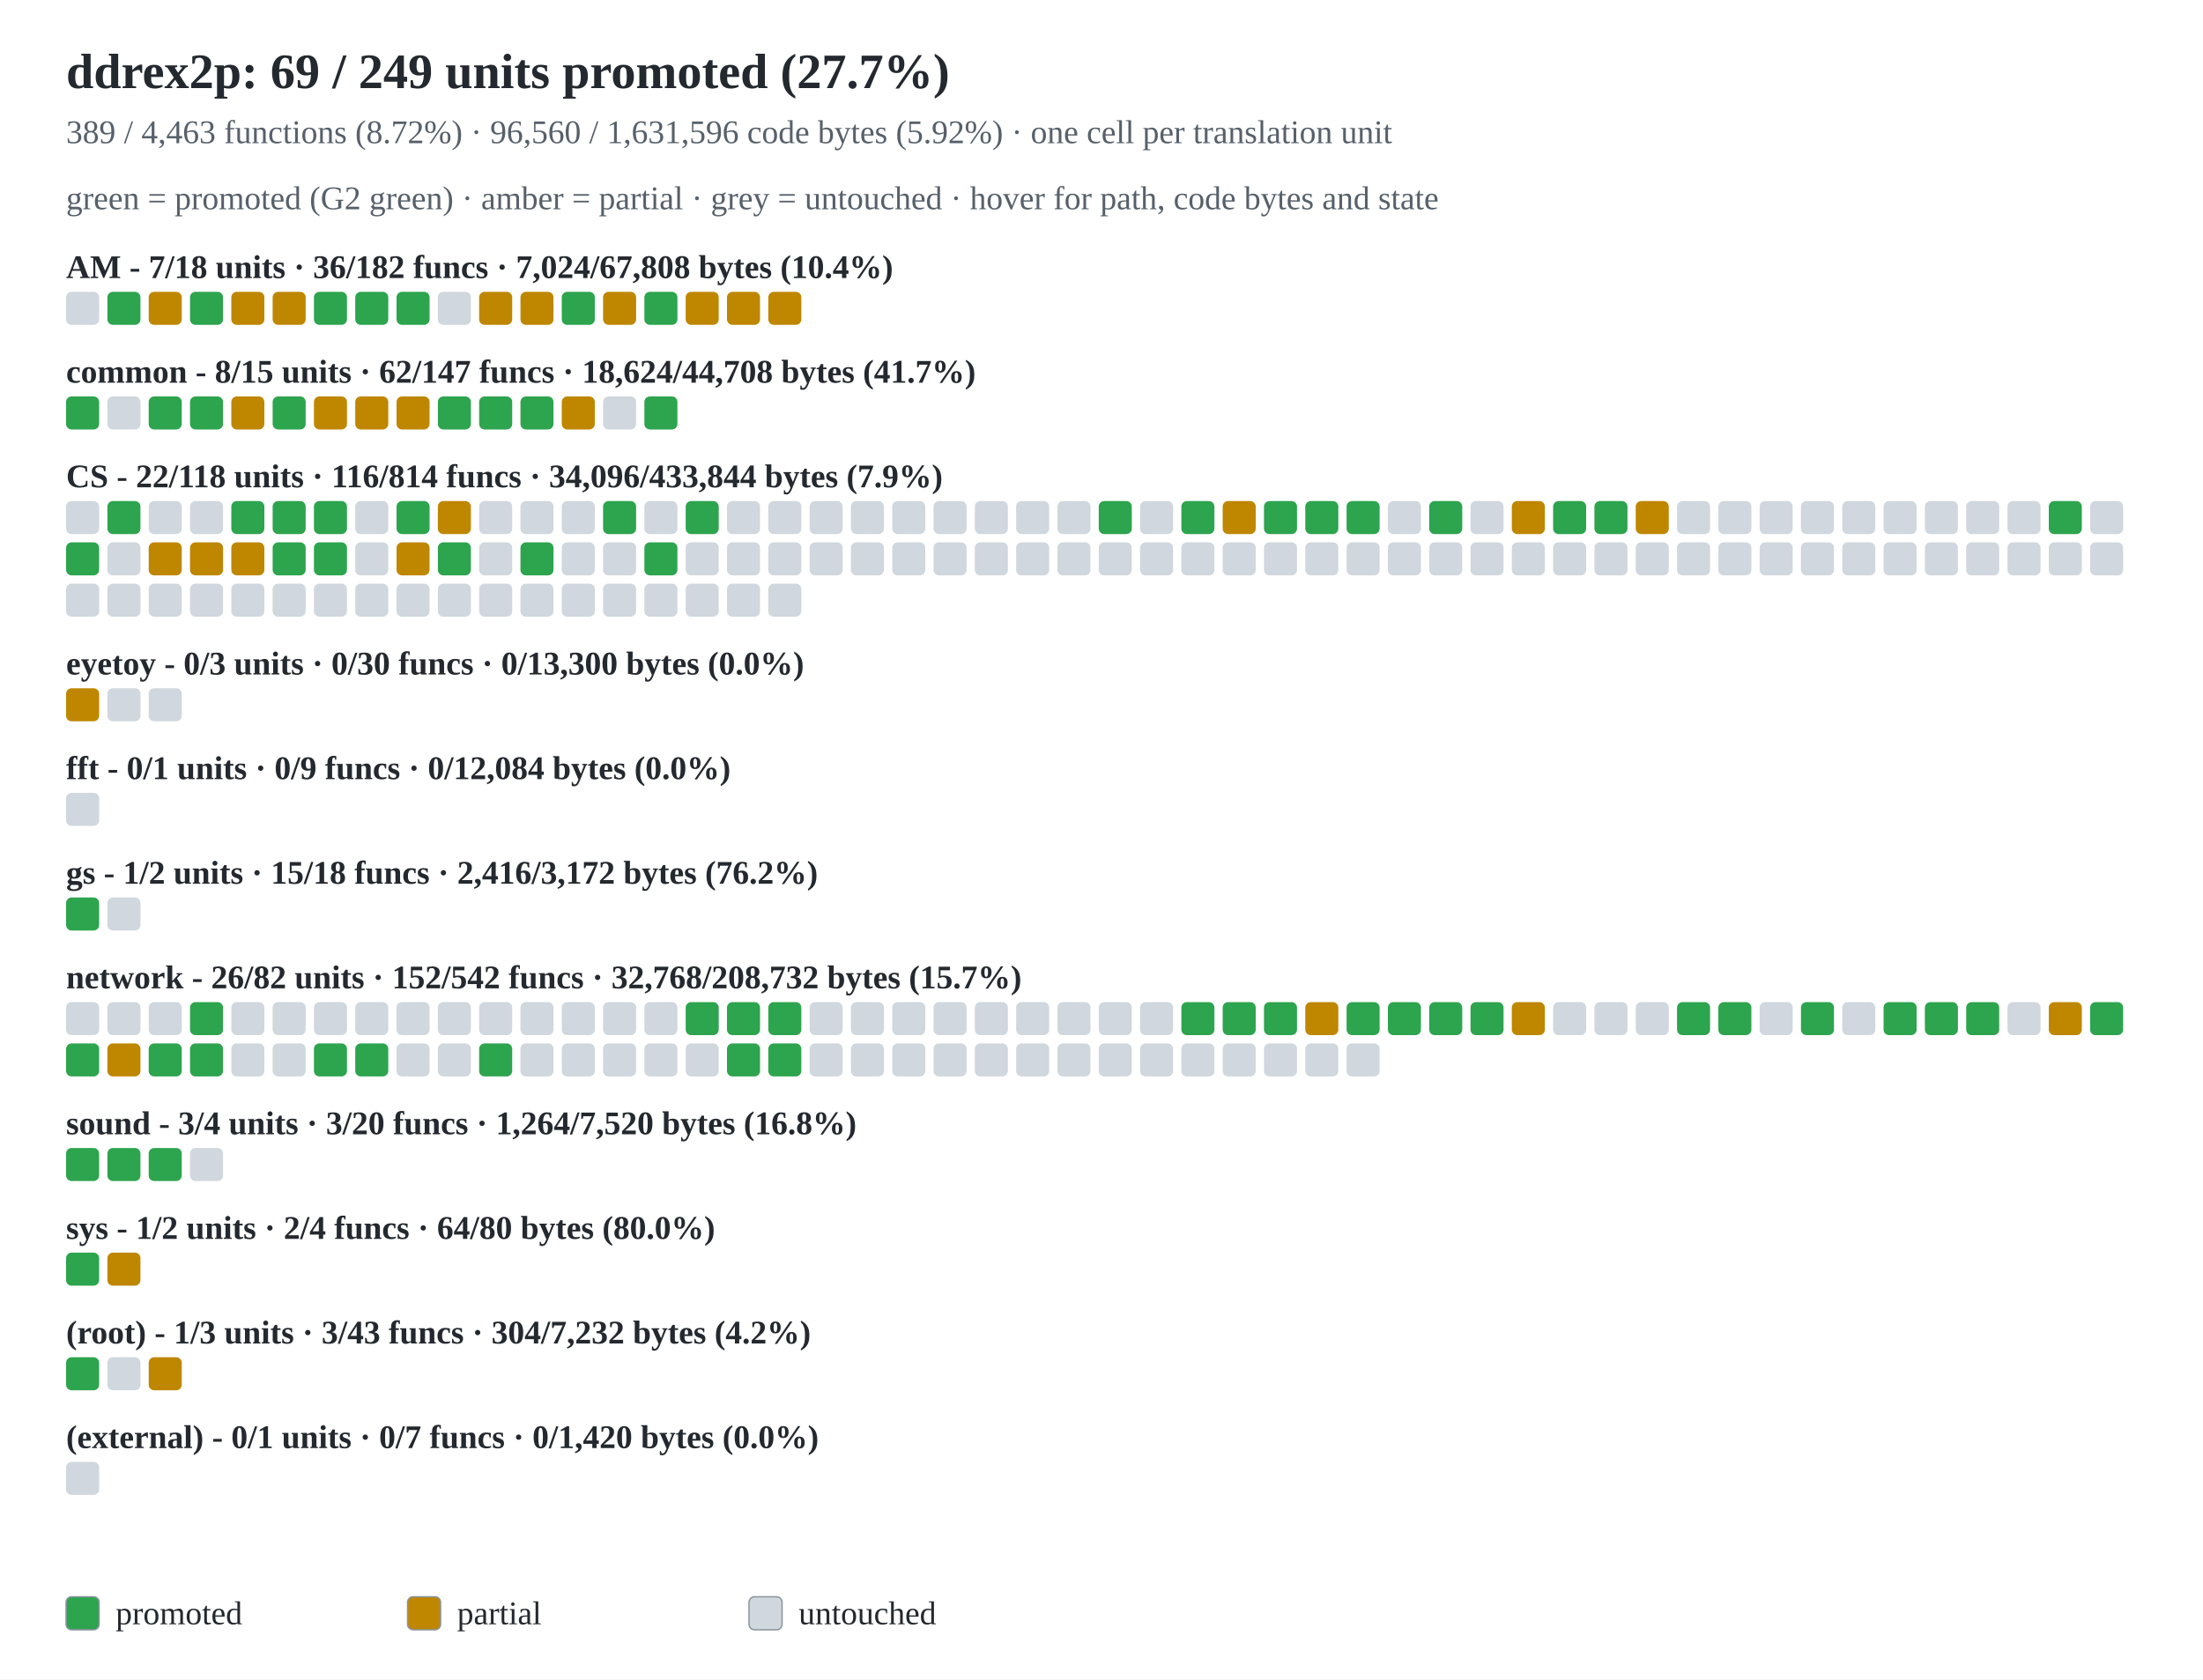
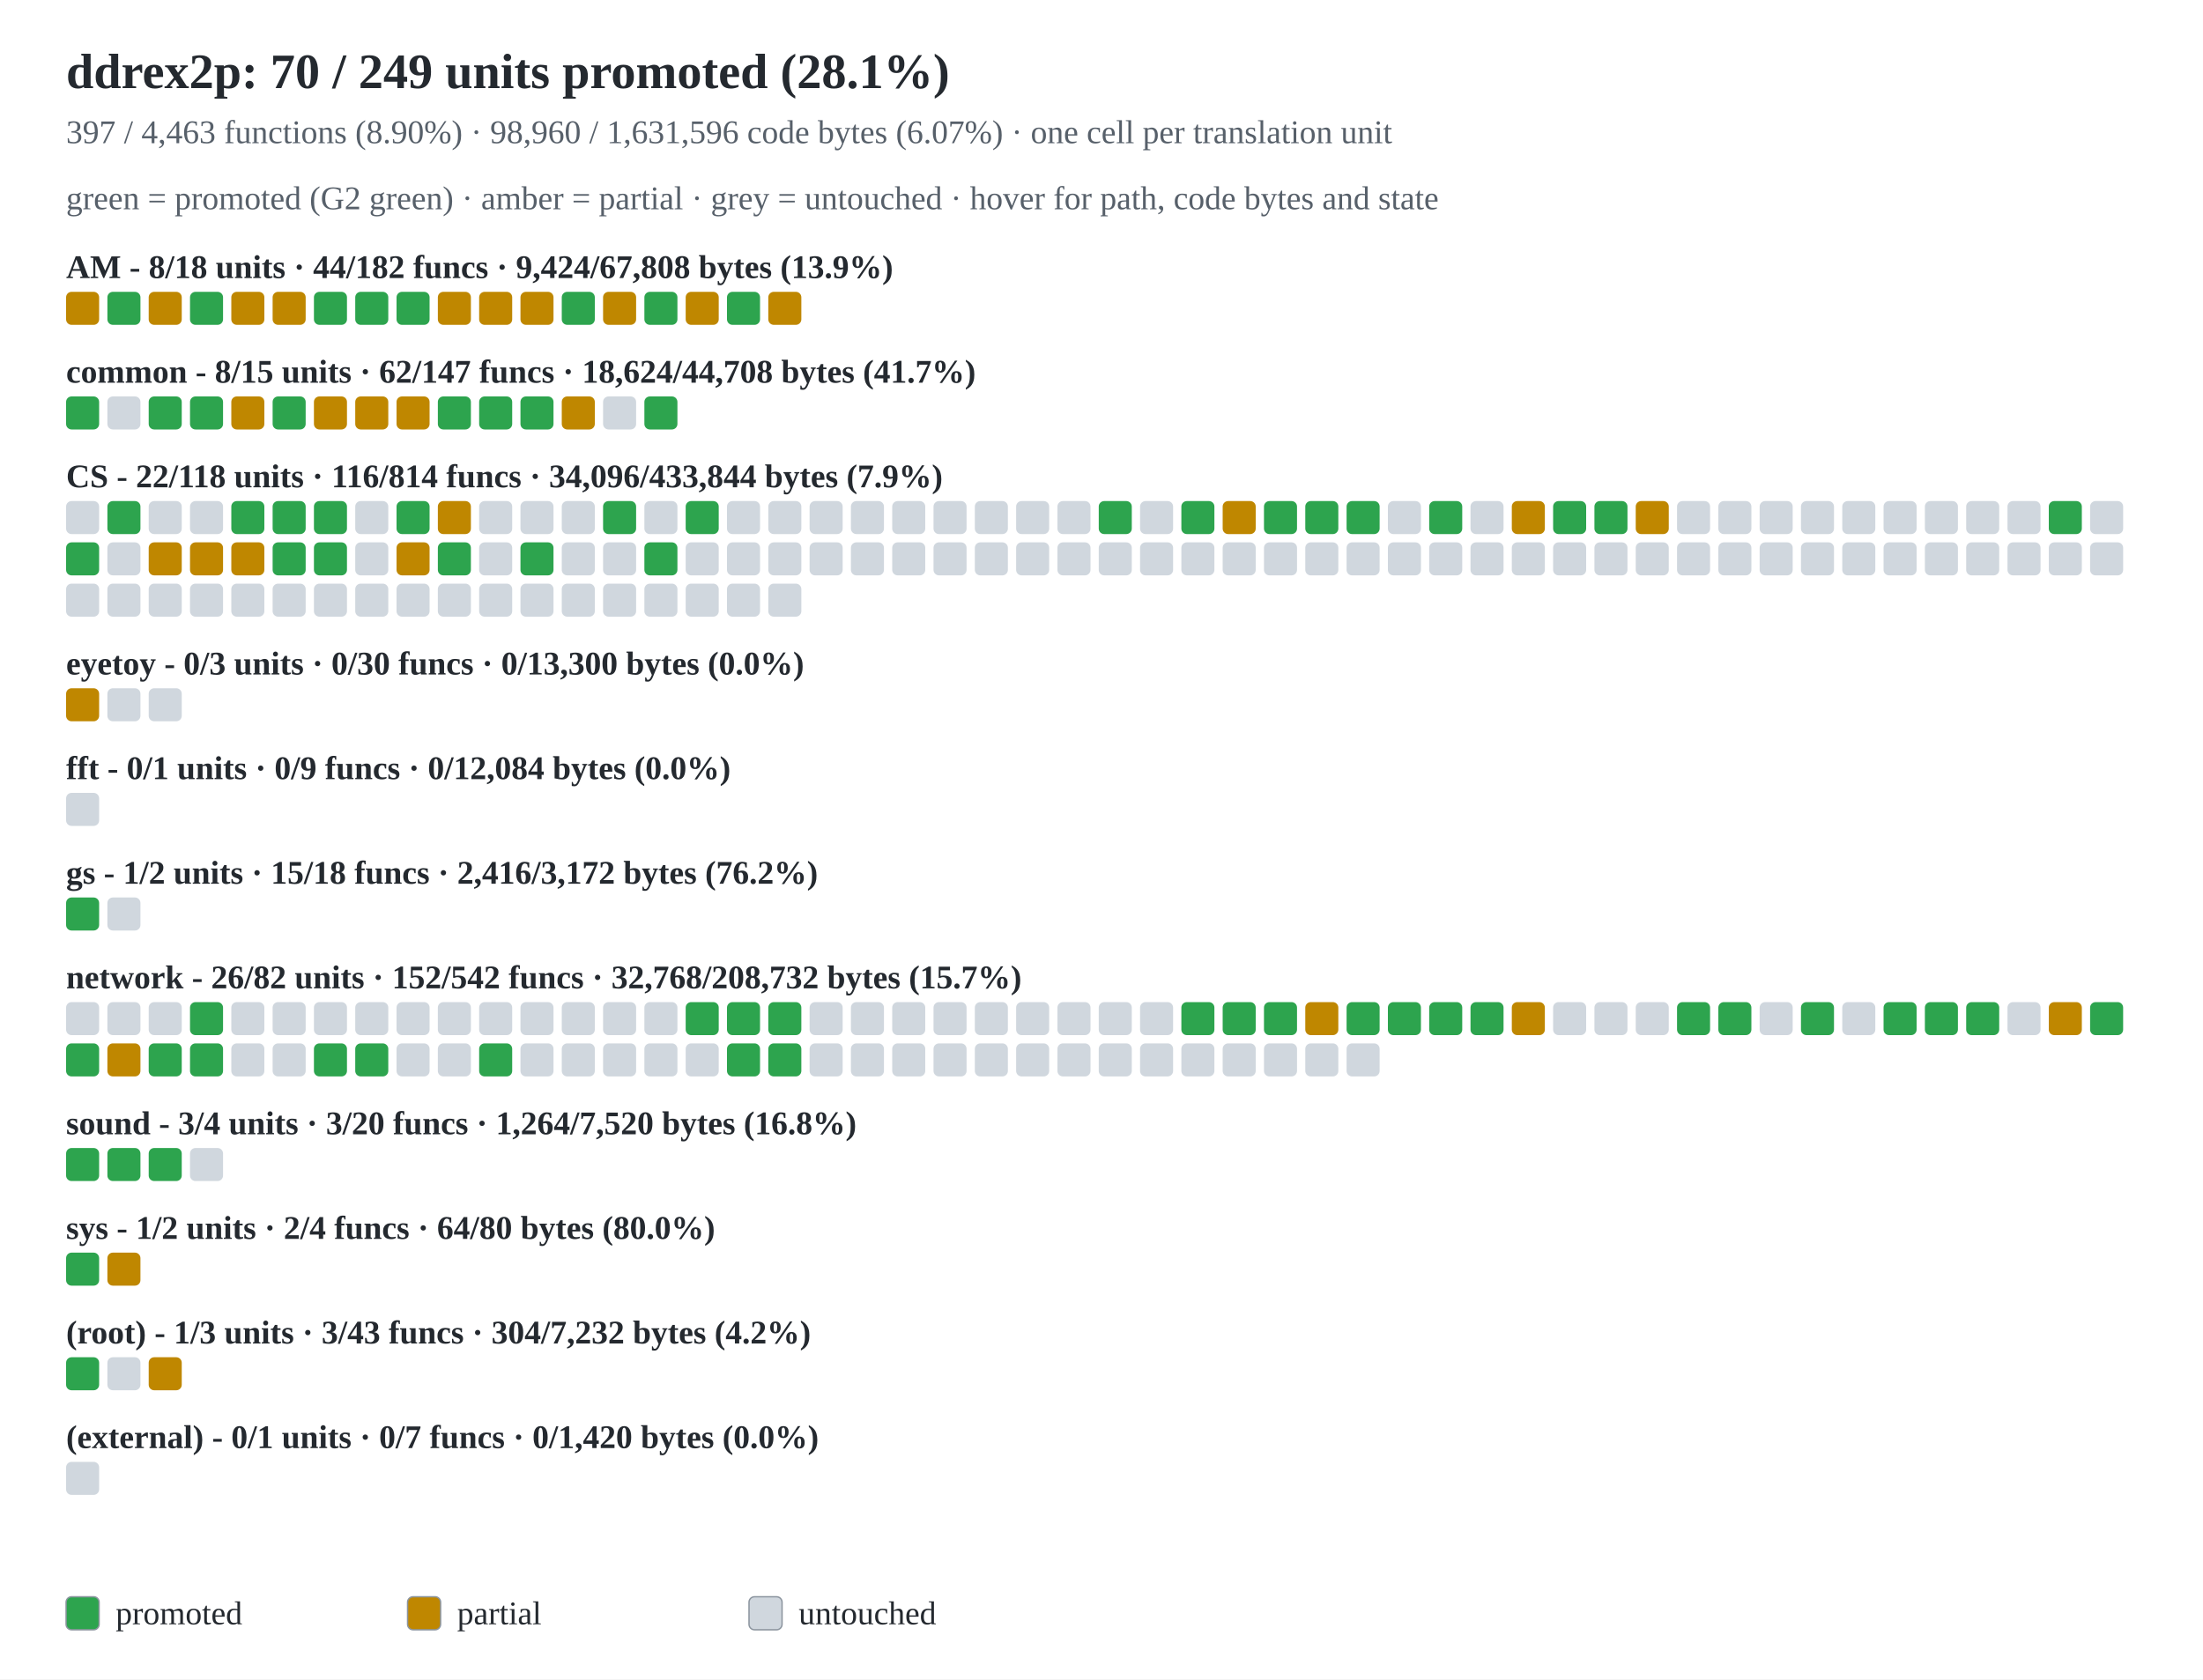
<svg xmlns="http://www.w3.org/2000/svg" width="800" height="610" viewBox="0 0 800 610" role="img" aria-label="ddrex2p translation unit heatmap">
  <rect width="800" height="610" fill="#ffffff" />
-   <text x="24" y="32" font-size="18" font-weight="600" fill="#24292f">ddrex2p: 69 / 249 units promoted (27.7%)</text>
-   <text x="24" y="52" font-size="12" fill="#57606a">389 / 4,463 functions (8.72%) · 96,560 / 1,631,596 code bytes (5.92%) · one cell per translation unit</text>
+   <text x="24" y="32" font-size="18" font-weight="600" fill="#24292f">ddrex2p: 70 / 249 units promoted (28.1%)</text>
+   <text x="24" y="52" font-size="12" fill="#57606a">397 / 4,463 functions (8.90%) · 98,960 / 1,631,596 code bytes (6.07%) · one cell per translation unit</text>
  <text x="24" y="76" font-size="12" fill="#57606a">green = promoted (G2 green) · amber = partial · grey = untouched · hover for path, code bytes and state</text>
  <g class="module" data-module="AM">
-     <text x="24" y="101" font-size="12" font-weight="600" fill="#24292f">AM - 7/18 units · 36/182 funcs · 7,024/67,808 bytes (10.4%)</text>
-     <rect class="cell" data-state="untouched" x="24" y="106" width="12" height="12" rx="2" fill="#d0d7de" />
+     <text x="24" y="101" font-size="12" font-weight="600" fill="#24292f">AM - 8/18 units · 44/182 funcs · 9,424/67,808 bytes (13.9%)</text>
+     <rect class="cell" data-state="partial" x="24" y="106" width="12" height="12" rx="2" fill="#bf8700" />
    <rect class="cell" data-state="promoted" x="39" y="106" width="12" height="12" rx="2" fill="#2da44e" />
    <rect class="cell" data-state="partial" x="54" y="106" width="12" height="12" rx="2" fill="#bf8700" />
    <rect class="cell" data-state="promoted" x="69" y="106" width="12" height="12" rx="2" fill="#2da44e" />
    <rect class="cell" data-state="partial" x="84" y="106" width="12" height="12" rx="2" fill="#bf8700" />
    <rect class="cell" data-state="partial" x="99" y="106" width="12" height="12" rx="2" fill="#bf8700" />
    <rect class="cell" data-state="promoted" x="114" y="106" width="12" height="12" rx="2" fill="#2da44e" />
    <rect class="cell" data-state="promoted" x="129" y="106" width="12" height="12" rx="2" fill="#2da44e" />
    <rect class="cell" data-state="promoted" x="144" y="106" width="12" height="12" rx="2" fill="#2da44e" />
-     <rect class="cell" data-state="untouched" x="159" y="106" width="12" height="12" rx="2" fill="#d0d7de" />
+     <rect class="cell" data-state="partial" x="159" y="106" width="12" height="12" rx="2" fill="#bf8700" />
    <rect class="cell" data-state="partial" x="174" y="106" width="12" height="12" rx="2" fill="#bf8700" />
    <rect class="cell" data-state="partial" x="189" y="106" width="12" height="12" rx="2" fill="#bf8700" />
    <rect class="cell" data-state="promoted" x="204" y="106" width="12" height="12" rx="2" fill="#2da44e" />
    <rect class="cell" data-state="partial" x="219" y="106" width="12" height="12" rx="2" fill="#bf8700" />
    <rect class="cell" data-state="promoted" x="234" y="106" width="12" height="12" rx="2" fill="#2da44e" />
    <rect class="cell" data-state="partial" x="249" y="106" width="12" height="12" rx="2" fill="#bf8700" />
-     <rect class="cell" data-state="partial" x="264" y="106" width="12" height="12" rx="2" fill="#bf8700" />
+     <rect class="cell" data-state="promoted" x="264" y="106" width="12" height="12" rx="2" fill="#2da44e" />
    <rect class="cell" data-state="partial" x="279" y="106" width="12" height="12" rx="2" fill="#bf8700" />
  </g>
  <g class="module" data-module="common">
    <text x="24" y="139" font-size="12" font-weight="600" fill="#24292f">common - 8/15 units · 62/147 funcs · 18,624/44,708 bytes (41.7%)</text>
    <rect class="cell" data-state="promoted" x="24" y="144" width="12" height="12" rx="2" fill="#2da44e" />
    <rect class="cell" data-state="untouched" x="39" y="144" width="12" height="12" rx="2" fill="#d0d7de" />
    <rect class="cell" data-state="promoted" x="54" y="144" width="12" height="12" rx="2" fill="#2da44e" />
    <rect class="cell" data-state="promoted" x="69" y="144" width="12" height="12" rx="2" fill="#2da44e" />
    <rect class="cell" data-state="partial" x="84" y="144" width="12" height="12" rx="2" fill="#bf8700" />
    <rect class="cell" data-state="promoted" x="99" y="144" width="12" height="12" rx="2" fill="#2da44e" />
    <rect class="cell" data-state="partial" x="114" y="144" width="12" height="12" rx="2" fill="#bf8700" />
    <rect class="cell" data-state="partial" x="129" y="144" width="12" height="12" rx="2" fill="#bf8700" />
    <rect class="cell" data-state="partial" x="144" y="144" width="12" height="12" rx="2" fill="#bf8700" />
    <rect class="cell" data-state="promoted" x="159" y="144" width="12" height="12" rx="2" fill="#2da44e" />
    <rect class="cell" data-state="promoted" x="174" y="144" width="12" height="12" rx="2" fill="#2da44e" />
    <rect class="cell" data-state="promoted" x="189" y="144" width="12" height="12" rx="2" fill="#2da44e" />
    <rect class="cell" data-state="partial" x="204" y="144" width="12" height="12" rx="2" fill="#bf8700" />
    <rect class="cell" data-state="untouched" x="219" y="144" width="12" height="12" rx="2" fill="#d0d7de" />
    <rect class="cell" data-state="promoted" x="234" y="144" width="12" height="12" rx="2" fill="#2da44e" />
  </g>
  <g class="module" data-module="CS">
    <text x="24" y="177" font-size="12" font-weight="600" fill="#24292f">CS - 22/118 units · 116/814 funcs · 34,096/433,844 bytes (7.9%)</text>
    <rect class="cell" data-state="untouched" x="24" y="182" width="12" height="12" rx="2" fill="#d0d7de" />
    <rect class="cell" data-state="promoted" x="39" y="182" width="12" height="12" rx="2" fill="#2da44e" />
    <rect class="cell" data-state="untouched" x="54" y="182" width="12" height="12" rx="2" fill="#d0d7de" />
    <rect class="cell" data-state="untouched" x="69" y="182" width="12" height="12" rx="2" fill="#d0d7de" />
    <rect class="cell" data-state="promoted" x="84" y="182" width="12" height="12" rx="2" fill="#2da44e" />
    <rect class="cell" data-state="promoted" x="99" y="182" width="12" height="12" rx="2" fill="#2da44e" />
    <rect class="cell" data-state="promoted" x="114" y="182" width="12" height="12" rx="2" fill="#2da44e" />
    <rect class="cell" data-state="untouched" x="129" y="182" width="12" height="12" rx="2" fill="#d0d7de" />
    <rect class="cell" data-state="promoted" x="144" y="182" width="12" height="12" rx="2" fill="#2da44e" />
    <rect class="cell" data-state="partial" x="159" y="182" width="12" height="12" rx="2" fill="#bf8700" />
    <rect class="cell" data-state="untouched" x="174" y="182" width="12" height="12" rx="2" fill="#d0d7de" />
    <rect class="cell" data-state="untouched" x="189" y="182" width="12" height="12" rx="2" fill="#d0d7de" />
    <rect class="cell" data-state="untouched" x="204" y="182" width="12" height="12" rx="2" fill="#d0d7de" />
    <rect class="cell" data-state="promoted" x="219" y="182" width="12" height="12" rx="2" fill="#2da44e" />
    <rect class="cell" data-state="untouched" x="234" y="182" width="12" height="12" rx="2" fill="#d0d7de" />
    <rect class="cell" data-state="promoted" x="249" y="182" width="12" height="12" rx="2" fill="#2da44e" />
    <rect class="cell" data-state="untouched" x="264" y="182" width="12" height="12" rx="2" fill="#d0d7de" />
    <rect class="cell" data-state="untouched" x="279" y="182" width="12" height="12" rx="2" fill="#d0d7de" />
    <rect class="cell" data-state="untouched" x="294" y="182" width="12" height="12" rx="2" fill="#d0d7de" />
    <rect class="cell" data-state="untouched" x="309" y="182" width="12" height="12" rx="2" fill="#d0d7de" />
    <rect class="cell" data-state="untouched" x="324" y="182" width="12" height="12" rx="2" fill="#d0d7de" />
    <rect class="cell" data-state="untouched" x="339" y="182" width="12" height="12" rx="2" fill="#d0d7de" />
    <rect class="cell" data-state="untouched" x="354" y="182" width="12" height="12" rx="2" fill="#d0d7de" />
    <rect class="cell" data-state="untouched" x="369" y="182" width="12" height="12" rx="2" fill="#d0d7de" />
    <rect class="cell" data-state="untouched" x="384" y="182" width="12" height="12" rx="2" fill="#d0d7de" />
    <rect class="cell" data-state="promoted" x="399" y="182" width="12" height="12" rx="2" fill="#2da44e" />
    <rect class="cell" data-state="untouched" x="414" y="182" width="12" height="12" rx="2" fill="#d0d7de" />
    <rect class="cell" data-state="promoted" x="429" y="182" width="12" height="12" rx="2" fill="#2da44e" />
    <rect class="cell" data-state="partial" x="444" y="182" width="12" height="12" rx="2" fill="#bf8700" />
    <rect class="cell" data-state="promoted" x="459" y="182" width="12" height="12" rx="2" fill="#2da44e" />
    <rect class="cell" data-state="promoted" x="474" y="182" width="12" height="12" rx="2" fill="#2da44e" />
    <rect class="cell" data-state="promoted" x="489" y="182" width="12" height="12" rx="2" fill="#2da44e" />
    <rect class="cell" data-state="untouched" x="504" y="182" width="12" height="12" rx="2" fill="#d0d7de" />
    <rect class="cell" data-state="promoted" x="519" y="182" width="12" height="12" rx="2" fill="#2da44e" />
    <rect class="cell" data-state="untouched" x="534" y="182" width="12" height="12" rx="2" fill="#d0d7de" />
    <rect class="cell" data-state="partial" x="549" y="182" width="12" height="12" rx="2" fill="#bf8700" />
    <rect class="cell" data-state="promoted" x="564" y="182" width="12" height="12" rx="2" fill="#2da44e" />
    <rect class="cell" data-state="promoted" x="579" y="182" width="12" height="12" rx="2" fill="#2da44e" />
    <rect class="cell" data-state="partial" x="594" y="182" width="12" height="12" rx="2" fill="#bf8700" />
    <rect class="cell" data-state="untouched" x="609" y="182" width="12" height="12" rx="2" fill="#d0d7de" />
    <rect class="cell" data-state="untouched" x="624" y="182" width="12" height="12" rx="2" fill="#d0d7de" />
    <rect class="cell" data-state="untouched" x="639" y="182" width="12" height="12" rx="2" fill="#d0d7de" />
    <rect class="cell" data-state="untouched" x="654" y="182" width="12" height="12" rx="2" fill="#d0d7de" />
    <rect class="cell" data-state="untouched" x="669" y="182" width="12" height="12" rx="2" fill="#d0d7de" />
    <rect class="cell" data-state="untouched" x="684" y="182" width="12" height="12" rx="2" fill="#d0d7de" />
    <rect class="cell" data-state="untouched" x="699" y="182" width="12" height="12" rx="2" fill="#d0d7de" />
    <rect class="cell" data-state="untouched" x="714" y="182" width="12" height="12" rx="2" fill="#d0d7de" />
    <rect class="cell" data-state="untouched" x="729" y="182" width="12" height="12" rx="2" fill="#d0d7de" />
    <rect class="cell" data-state="promoted" x="744" y="182" width="12" height="12" rx="2" fill="#2da44e" />
    <rect class="cell" data-state="untouched" x="759" y="182" width="12" height="12" rx="2" fill="#d0d7de" />
    <rect class="cell" data-state="promoted" x="24" y="197" width="12" height="12" rx="2" fill="#2da44e" />
    <rect class="cell" data-state="untouched" x="39" y="197" width="12" height="12" rx="2" fill="#d0d7de" />
    <rect class="cell" data-state="partial" x="54" y="197" width="12" height="12" rx="2" fill="#bf8700" />
    <rect class="cell" data-state="partial" x="69" y="197" width="12" height="12" rx="2" fill="#bf8700" />
    <rect class="cell" data-state="partial" x="84" y="197" width="12" height="12" rx="2" fill="#bf8700" />
    <rect class="cell" data-state="promoted" x="99" y="197" width="12" height="12" rx="2" fill="#2da44e" />
    <rect class="cell" data-state="promoted" x="114" y="197" width="12" height="12" rx="2" fill="#2da44e" />
    <rect class="cell" data-state="untouched" x="129" y="197" width="12" height="12" rx="2" fill="#d0d7de" />
    <rect class="cell" data-state="partial" x="144" y="197" width="12" height="12" rx="2" fill="#bf8700" />
    <rect class="cell" data-state="promoted" x="159" y="197" width="12" height="12" rx="2" fill="#2da44e" />
    <rect class="cell" data-state="untouched" x="174" y="197" width="12" height="12" rx="2" fill="#d0d7de" />
    <rect class="cell" data-state="promoted" x="189" y="197" width="12" height="12" rx="2" fill="#2da44e" />
    <rect class="cell" data-state="untouched" x="204" y="197" width="12" height="12" rx="2" fill="#d0d7de" />
    <rect class="cell" data-state="untouched" x="219" y="197" width="12" height="12" rx="2" fill="#d0d7de" />
    <rect class="cell" data-state="promoted" x="234" y="197" width="12" height="12" rx="2" fill="#2da44e" />
    <rect class="cell" data-state="untouched" x="249" y="197" width="12" height="12" rx="2" fill="#d0d7de" />
    <rect class="cell" data-state="untouched" x="264" y="197" width="12" height="12" rx="2" fill="#d0d7de" />
    <rect class="cell" data-state="untouched" x="279" y="197" width="12" height="12" rx="2" fill="#d0d7de" />
    <rect class="cell" data-state="untouched" x="294" y="197" width="12" height="12" rx="2" fill="#d0d7de" />
    <rect class="cell" data-state="untouched" x="309" y="197" width="12" height="12" rx="2" fill="#d0d7de" />
    <rect class="cell" data-state="untouched" x="324" y="197" width="12" height="12" rx="2" fill="#d0d7de" />
    <rect class="cell" data-state="untouched" x="339" y="197" width="12" height="12" rx="2" fill="#d0d7de" />
    <rect class="cell" data-state="untouched" x="354" y="197" width="12" height="12" rx="2" fill="#d0d7de" />
    <rect class="cell" data-state="untouched" x="369" y="197" width="12" height="12" rx="2" fill="#d0d7de" />
    <rect class="cell" data-state="untouched" x="384" y="197" width="12" height="12" rx="2" fill="#d0d7de" />
    <rect class="cell" data-state="untouched" x="399" y="197" width="12" height="12" rx="2" fill="#d0d7de" />
    <rect class="cell" data-state="untouched" x="414" y="197" width="12" height="12" rx="2" fill="#d0d7de" />
    <rect class="cell" data-state="untouched" x="429" y="197" width="12" height="12" rx="2" fill="#d0d7de" />
    <rect class="cell" data-state="untouched" x="444" y="197" width="12" height="12" rx="2" fill="#d0d7de" />
    <rect class="cell" data-state="untouched" x="459" y="197" width="12" height="12" rx="2" fill="#d0d7de" />
    <rect class="cell" data-state="untouched" x="474" y="197" width="12" height="12" rx="2" fill="#d0d7de" />
    <rect class="cell" data-state="untouched" x="489" y="197" width="12" height="12" rx="2" fill="#d0d7de" />
    <rect class="cell" data-state="untouched" x="504" y="197" width="12" height="12" rx="2" fill="#d0d7de" />
    <rect class="cell" data-state="untouched" x="519" y="197" width="12" height="12" rx="2" fill="#d0d7de" />
    <rect class="cell" data-state="untouched" x="534" y="197" width="12" height="12" rx="2" fill="#d0d7de" />
    <rect class="cell" data-state="untouched" x="549" y="197" width="12" height="12" rx="2" fill="#d0d7de" />
    <rect class="cell" data-state="untouched" x="564" y="197" width="12" height="12" rx="2" fill="#d0d7de" />
    <rect class="cell" data-state="untouched" x="579" y="197" width="12" height="12" rx="2" fill="#d0d7de" />
    <rect class="cell" data-state="untouched" x="594" y="197" width="12" height="12" rx="2" fill="#d0d7de" />
    <rect class="cell" data-state="untouched" x="609" y="197" width="12" height="12" rx="2" fill="#d0d7de" />
    <rect class="cell" data-state="untouched" x="624" y="197" width="12" height="12" rx="2" fill="#d0d7de" />
    <rect class="cell" data-state="untouched" x="639" y="197" width="12" height="12" rx="2" fill="#d0d7de" />
    <rect class="cell" data-state="untouched" x="654" y="197" width="12" height="12" rx="2" fill="#d0d7de" />
    <rect class="cell" data-state="untouched" x="669" y="197" width="12" height="12" rx="2" fill="#d0d7de" />
    <rect class="cell" data-state="untouched" x="684" y="197" width="12" height="12" rx="2" fill="#d0d7de" />
    <rect class="cell" data-state="untouched" x="699" y="197" width="12" height="12" rx="2" fill="#d0d7de" />
    <rect class="cell" data-state="untouched" x="714" y="197" width="12" height="12" rx="2" fill="#d0d7de" />
    <rect class="cell" data-state="untouched" x="729" y="197" width="12" height="12" rx="2" fill="#d0d7de" />
    <rect class="cell" data-state="untouched" x="744" y="197" width="12" height="12" rx="2" fill="#d0d7de" />
    <rect class="cell" data-state="untouched" x="759" y="197" width="12" height="12" rx="2" fill="#d0d7de" />
    <rect class="cell" data-state="untouched" x="24" y="212" width="12" height="12" rx="2" fill="#d0d7de" />
    <rect class="cell" data-state="untouched" x="39" y="212" width="12" height="12" rx="2" fill="#d0d7de" />
    <rect class="cell" data-state="untouched" x="54" y="212" width="12" height="12" rx="2" fill="#d0d7de" />
    <rect class="cell" data-state="untouched" x="69" y="212" width="12" height="12" rx="2" fill="#d0d7de" />
    <rect class="cell" data-state="untouched" x="84" y="212" width="12" height="12" rx="2" fill="#d0d7de" />
    <rect class="cell" data-state="untouched" x="99" y="212" width="12" height="12" rx="2" fill="#d0d7de" />
    <rect class="cell" data-state="untouched" x="114" y="212" width="12" height="12" rx="2" fill="#d0d7de" />
    <rect class="cell" data-state="untouched" x="129" y="212" width="12" height="12" rx="2" fill="#d0d7de" />
    <rect class="cell" data-state="untouched" x="144" y="212" width="12" height="12" rx="2" fill="#d0d7de" />
    <rect class="cell" data-state="untouched" x="159" y="212" width="12" height="12" rx="2" fill="#d0d7de" />
    <rect class="cell" data-state="untouched" x="174" y="212" width="12" height="12" rx="2" fill="#d0d7de" />
    <rect class="cell" data-state="untouched" x="189" y="212" width="12" height="12" rx="2" fill="#d0d7de" />
    <rect class="cell" data-state="untouched" x="204" y="212" width="12" height="12" rx="2" fill="#d0d7de" />
    <rect class="cell" data-state="untouched" x="219" y="212" width="12" height="12" rx="2" fill="#d0d7de" />
    <rect class="cell" data-state="untouched" x="234" y="212" width="12" height="12" rx="2" fill="#d0d7de" />
    <rect class="cell" data-state="untouched" x="249" y="212" width="12" height="12" rx="2" fill="#d0d7de" />
    <rect class="cell" data-state="untouched" x="264" y="212" width="12" height="12" rx="2" fill="#d0d7de" />
    <rect class="cell" data-state="untouched" x="279" y="212" width="12" height="12" rx="2" fill="#d0d7de" />
  </g>
  <g class="module" data-module="eyetoy">
    <text x="24" y="245" font-size="12" font-weight="600" fill="#24292f">eyetoy - 0/3 units · 0/30 funcs · 0/13,300 bytes (0.0%)</text>
    <rect class="cell" data-state="partial" x="24" y="250" width="12" height="12" rx="2" fill="#bf8700" />
    <rect class="cell" data-state="untouched" x="39" y="250" width="12" height="12" rx="2" fill="#d0d7de" />
    <rect class="cell" data-state="untouched" x="54" y="250" width="12" height="12" rx="2" fill="#d0d7de" />
  </g>
  <g class="module" data-module="fft">
    <text x="24" y="283" font-size="12" font-weight="600" fill="#24292f">fft - 0/1 units · 0/9 funcs · 0/12,084 bytes (0.0%)</text>
    <rect class="cell" data-state="untouched" x="24" y="288" width="12" height="12" rx="2" fill="#d0d7de" />
  </g>
  <g class="module" data-module="gs">
    <text x="24" y="321" font-size="12" font-weight="600" fill="#24292f">gs - 1/2 units · 15/18 funcs · 2,416/3,172 bytes (76.2%)</text>
    <rect class="cell" data-state="promoted" x="24" y="326" width="12" height="12" rx="2" fill="#2da44e" />
    <rect class="cell" data-state="untouched" x="39" y="326" width="12" height="12" rx="2" fill="#d0d7de" />
  </g>
  <g class="module" data-module="network">
    <text x="24" y="359" font-size="12" font-weight="600" fill="#24292f">network - 26/82 units · 152/542 funcs · 32,768/208,732 bytes (15.7%)</text>
    <rect class="cell" data-state="untouched" x="24" y="364" width="12" height="12" rx="2" fill="#d0d7de" />
    <rect class="cell" data-state="untouched" x="39" y="364" width="12" height="12" rx="2" fill="#d0d7de" />
    <rect class="cell" data-state="untouched" x="54" y="364" width="12" height="12" rx="2" fill="#d0d7de" />
    <rect class="cell" data-state="promoted" x="69" y="364" width="12" height="12" rx="2" fill="#2da44e" />
    <rect class="cell" data-state="untouched" x="84" y="364" width="12" height="12" rx="2" fill="#d0d7de" />
    <rect class="cell" data-state="untouched" x="99" y="364" width="12" height="12" rx="2" fill="#d0d7de" />
    <rect class="cell" data-state="untouched" x="114" y="364" width="12" height="12" rx="2" fill="#d0d7de" />
    <rect class="cell" data-state="untouched" x="129" y="364" width="12" height="12" rx="2" fill="#d0d7de" />
    <rect class="cell" data-state="untouched" x="144" y="364" width="12" height="12" rx="2" fill="#d0d7de" />
    <rect class="cell" data-state="untouched" x="159" y="364" width="12" height="12" rx="2" fill="#d0d7de" />
    <rect class="cell" data-state="untouched" x="174" y="364" width="12" height="12" rx="2" fill="#d0d7de" />
    <rect class="cell" data-state="untouched" x="189" y="364" width="12" height="12" rx="2" fill="#d0d7de" />
    <rect class="cell" data-state="untouched" x="204" y="364" width="12" height="12" rx="2" fill="#d0d7de" />
    <rect class="cell" data-state="untouched" x="219" y="364" width="12" height="12" rx="2" fill="#d0d7de" />
    <rect class="cell" data-state="untouched" x="234" y="364" width="12" height="12" rx="2" fill="#d0d7de" />
    <rect class="cell" data-state="promoted" x="249" y="364" width="12" height="12" rx="2" fill="#2da44e" />
    <rect class="cell" data-state="promoted" x="264" y="364" width="12" height="12" rx="2" fill="#2da44e" />
    <rect class="cell" data-state="promoted" x="279" y="364" width="12" height="12" rx="2" fill="#2da44e" />
    <rect class="cell" data-state="untouched" x="294" y="364" width="12" height="12" rx="2" fill="#d0d7de" />
    <rect class="cell" data-state="untouched" x="309" y="364" width="12" height="12" rx="2" fill="#d0d7de" />
    <rect class="cell" data-state="untouched" x="324" y="364" width="12" height="12" rx="2" fill="#d0d7de" />
    <rect class="cell" data-state="untouched" x="339" y="364" width="12" height="12" rx="2" fill="#d0d7de" />
    <rect class="cell" data-state="untouched" x="354" y="364" width="12" height="12" rx="2" fill="#d0d7de" />
    <rect class="cell" data-state="untouched" x="369" y="364" width="12" height="12" rx="2" fill="#d0d7de" />
    <rect class="cell" data-state="untouched" x="384" y="364" width="12" height="12" rx="2" fill="#d0d7de" />
    <rect class="cell" data-state="untouched" x="399" y="364" width="12" height="12" rx="2" fill="#d0d7de" />
    <rect class="cell" data-state="untouched" x="414" y="364" width="12" height="12" rx="2" fill="#d0d7de" />
    <rect class="cell" data-state="promoted" x="429" y="364" width="12" height="12" rx="2" fill="#2da44e" />
    <rect class="cell" data-state="promoted" x="444" y="364" width="12" height="12" rx="2" fill="#2da44e" />
    <rect class="cell" data-state="promoted" x="459" y="364" width="12" height="12" rx="2" fill="#2da44e" />
    <rect class="cell" data-state="partial" x="474" y="364" width="12" height="12" rx="2" fill="#bf8700" />
    <rect class="cell" data-state="promoted" x="489" y="364" width="12" height="12" rx="2" fill="#2da44e" />
    <rect class="cell" data-state="promoted" x="504" y="364" width="12" height="12" rx="2" fill="#2da44e" />
    <rect class="cell" data-state="promoted" x="519" y="364" width="12" height="12" rx="2" fill="#2da44e" />
    <rect class="cell" data-state="promoted" x="534" y="364" width="12" height="12" rx="2" fill="#2da44e" />
    <rect class="cell" data-state="partial" x="549" y="364" width="12" height="12" rx="2" fill="#bf8700" />
    <rect class="cell" data-state="untouched" x="564" y="364" width="12" height="12" rx="2" fill="#d0d7de" />
    <rect class="cell" data-state="untouched" x="579" y="364" width="12" height="12" rx="2" fill="#d0d7de" />
    <rect class="cell" data-state="untouched" x="594" y="364" width="12" height="12" rx="2" fill="#d0d7de" />
    <rect class="cell" data-state="promoted" x="609" y="364" width="12" height="12" rx="2" fill="#2da44e" />
    <rect class="cell" data-state="promoted" x="624" y="364" width="12" height="12" rx="2" fill="#2da44e" />
    <rect class="cell" data-state="untouched" x="639" y="364" width="12" height="12" rx="2" fill="#d0d7de" />
    <rect class="cell" data-state="promoted" x="654" y="364" width="12" height="12" rx="2" fill="#2da44e" />
    <rect class="cell" data-state="untouched" x="669" y="364" width="12" height="12" rx="2" fill="#d0d7de" />
    <rect class="cell" data-state="promoted" x="684" y="364" width="12" height="12" rx="2" fill="#2da44e" />
    <rect class="cell" data-state="promoted" x="699" y="364" width="12" height="12" rx="2" fill="#2da44e" />
    <rect class="cell" data-state="promoted" x="714" y="364" width="12" height="12" rx="2" fill="#2da44e" />
    <rect class="cell" data-state="untouched" x="729" y="364" width="12" height="12" rx="2" fill="#d0d7de" />
    <rect class="cell" data-state="partial" x="744" y="364" width="12" height="12" rx="2" fill="#bf8700" />
    <rect class="cell" data-state="promoted" x="759" y="364" width="12" height="12" rx="2" fill="#2da44e" />
    <rect class="cell" data-state="promoted" x="24" y="379" width="12" height="12" rx="2" fill="#2da44e" />
    <rect class="cell" data-state="partial" x="39" y="379" width="12" height="12" rx="2" fill="#bf8700" />
    <rect class="cell" data-state="promoted" x="54" y="379" width="12" height="12" rx="2" fill="#2da44e" />
    <rect class="cell" data-state="promoted" x="69" y="379" width="12" height="12" rx="2" fill="#2da44e" />
    <rect class="cell" data-state="untouched" x="84" y="379" width="12" height="12" rx="2" fill="#d0d7de" />
    <rect class="cell" data-state="untouched" x="99" y="379" width="12" height="12" rx="2" fill="#d0d7de" />
    <rect class="cell" data-state="promoted" x="114" y="379" width="12" height="12" rx="2" fill="#2da44e" />
    <rect class="cell" data-state="promoted" x="129" y="379" width="12" height="12" rx="2" fill="#2da44e" />
    <rect class="cell" data-state="untouched" x="144" y="379" width="12" height="12" rx="2" fill="#d0d7de" />
    <rect class="cell" data-state="untouched" x="159" y="379" width="12" height="12" rx="2" fill="#d0d7de" />
    <rect class="cell" data-state="promoted" x="174" y="379" width="12" height="12" rx="2" fill="#2da44e" />
    <rect class="cell" data-state="untouched" x="189" y="379" width="12" height="12" rx="2" fill="#d0d7de" />
    <rect class="cell" data-state="untouched" x="204" y="379" width="12" height="12" rx="2" fill="#d0d7de" />
    <rect class="cell" data-state="untouched" x="219" y="379" width="12" height="12" rx="2" fill="#d0d7de" />
    <rect class="cell" data-state="untouched" x="234" y="379" width="12" height="12" rx="2" fill="#d0d7de" />
    <rect class="cell" data-state="untouched" x="249" y="379" width="12" height="12" rx="2" fill="#d0d7de" />
    <rect class="cell" data-state="promoted" x="264" y="379" width="12" height="12" rx="2" fill="#2da44e" />
    <rect class="cell" data-state="promoted" x="279" y="379" width="12" height="12" rx="2" fill="#2da44e" />
    <rect class="cell" data-state="untouched" x="294" y="379" width="12" height="12" rx="2" fill="#d0d7de" />
    <rect class="cell" data-state="untouched" x="309" y="379" width="12" height="12" rx="2" fill="#d0d7de" />
    <rect class="cell" data-state="untouched" x="324" y="379" width="12" height="12" rx="2" fill="#d0d7de" />
    <rect class="cell" data-state="untouched" x="339" y="379" width="12" height="12" rx="2" fill="#d0d7de" />
    <rect class="cell" data-state="untouched" x="354" y="379" width="12" height="12" rx="2" fill="#d0d7de" />
    <rect class="cell" data-state="untouched" x="369" y="379" width="12" height="12" rx="2" fill="#d0d7de" />
    <rect class="cell" data-state="untouched" x="384" y="379" width="12" height="12" rx="2" fill="#d0d7de" />
    <rect class="cell" data-state="untouched" x="399" y="379" width="12" height="12" rx="2" fill="#d0d7de" />
    <rect class="cell" data-state="untouched" x="414" y="379" width="12" height="12" rx="2" fill="#d0d7de" />
    <rect class="cell" data-state="untouched" x="429" y="379" width="12" height="12" rx="2" fill="#d0d7de" />
    <rect class="cell" data-state="untouched" x="444" y="379" width="12" height="12" rx="2" fill="#d0d7de" />
    <rect class="cell" data-state="untouched" x="459" y="379" width="12" height="12" rx="2" fill="#d0d7de" />
    <rect class="cell" data-state="untouched" x="474" y="379" width="12" height="12" rx="2" fill="#d0d7de" />
    <rect class="cell" data-state="untouched" x="489" y="379" width="12" height="12" rx="2" fill="#d0d7de" />
  </g>
  <g class="module" data-module="sound">
    <text x="24" y="412" font-size="12" font-weight="600" fill="#24292f">sound - 3/4 units · 3/20 funcs · 1,264/7,520 bytes (16.8%)</text>
    <rect class="cell" data-state="promoted" x="24" y="417" width="12" height="12" rx="2" fill="#2da44e" />
    <rect class="cell" data-state="promoted" x="39" y="417" width="12" height="12" rx="2" fill="#2da44e" />
    <rect class="cell" data-state="promoted" x="54" y="417" width="12" height="12" rx="2" fill="#2da44e" />
    <rect class="cell" data-state="untouched" x="69" y="417" width="12" height="12" rx="2" fill="#d0d7de" />
  </g>
  <g class="module" data-module="sys">
    <text x="24" y="450" font-size="12" font-weight="600" fill="#24292f">sys - 1/2 units · 2/4 funcs · 64/80 bytes (80.0%)</text>
    <rect class="cell" data-state="promoted" x="24" y="455" width="12" height="12" rx="2" fill="#2da44e" />
    <rect class="cell" data-state="partial" x="39" y="455" width="12" height="12" rx="2" fill="#bf8700" />
  </g>
  <g class="module" data-module="(root)">
    <text x="24" y="488" font-size="12" font-weight="600" fill="#24292f">(root) - 1/3 units · 3/43 funcs · 304/7,232 bytes (4.2%)</text>
    <rect class="cell" data-state="promoted" x="24" y="493" width="12" height="12" rx="2" fill="#2da44e" />
    <rect class="cell" data-state="untouched" x="39" y="493" width="12" height="12" rx="2" fill="#d0d7de" />
    <rect class="cell" data-state="partial" x="54" y="493" width="12" height="12" rx="2" fill="#bf8700" />
  </g>
  <g class="module" data-module="(external)">
    <text x="24" y="526" font-size="12" font-weight="600" fill="#24292f">(external) - 0/1 units · 0/7 funcs · 0/1,420 bytes (0.0%)</text>
    <rect class="cell" data-state="untouched" x="24" y="531" width="12" height="12" rx="2" fill="#d0d7de" />
  </g>
  <g transform="translate(0 580)" class="legend">
    <rect x="24" y="0" width="12" height="12" rx="2" fill="#2da44e" stroke="#8c959f" stroke-width="0.5" />
    <text x="42" y="10" font-size="12" fill="#24292f">promoted</text>
    <rect x="148" y="0" width="12" height="12" rx="2" fill="#bf8700" stroke="#8c959f" stroke-width="0.5" />
    <text x="166" y="10" font-size="12" fill="#24292f">partial</text>
    <rect x="272" y="0" width="12" height="12" rx="2" fill="#d0d7de" stroke="#8c959f" stroke-width="0.5" />
    <text x="290" y="10" font-size="12" fill="#24292f">untouched</text>
  </g>
</svg>
